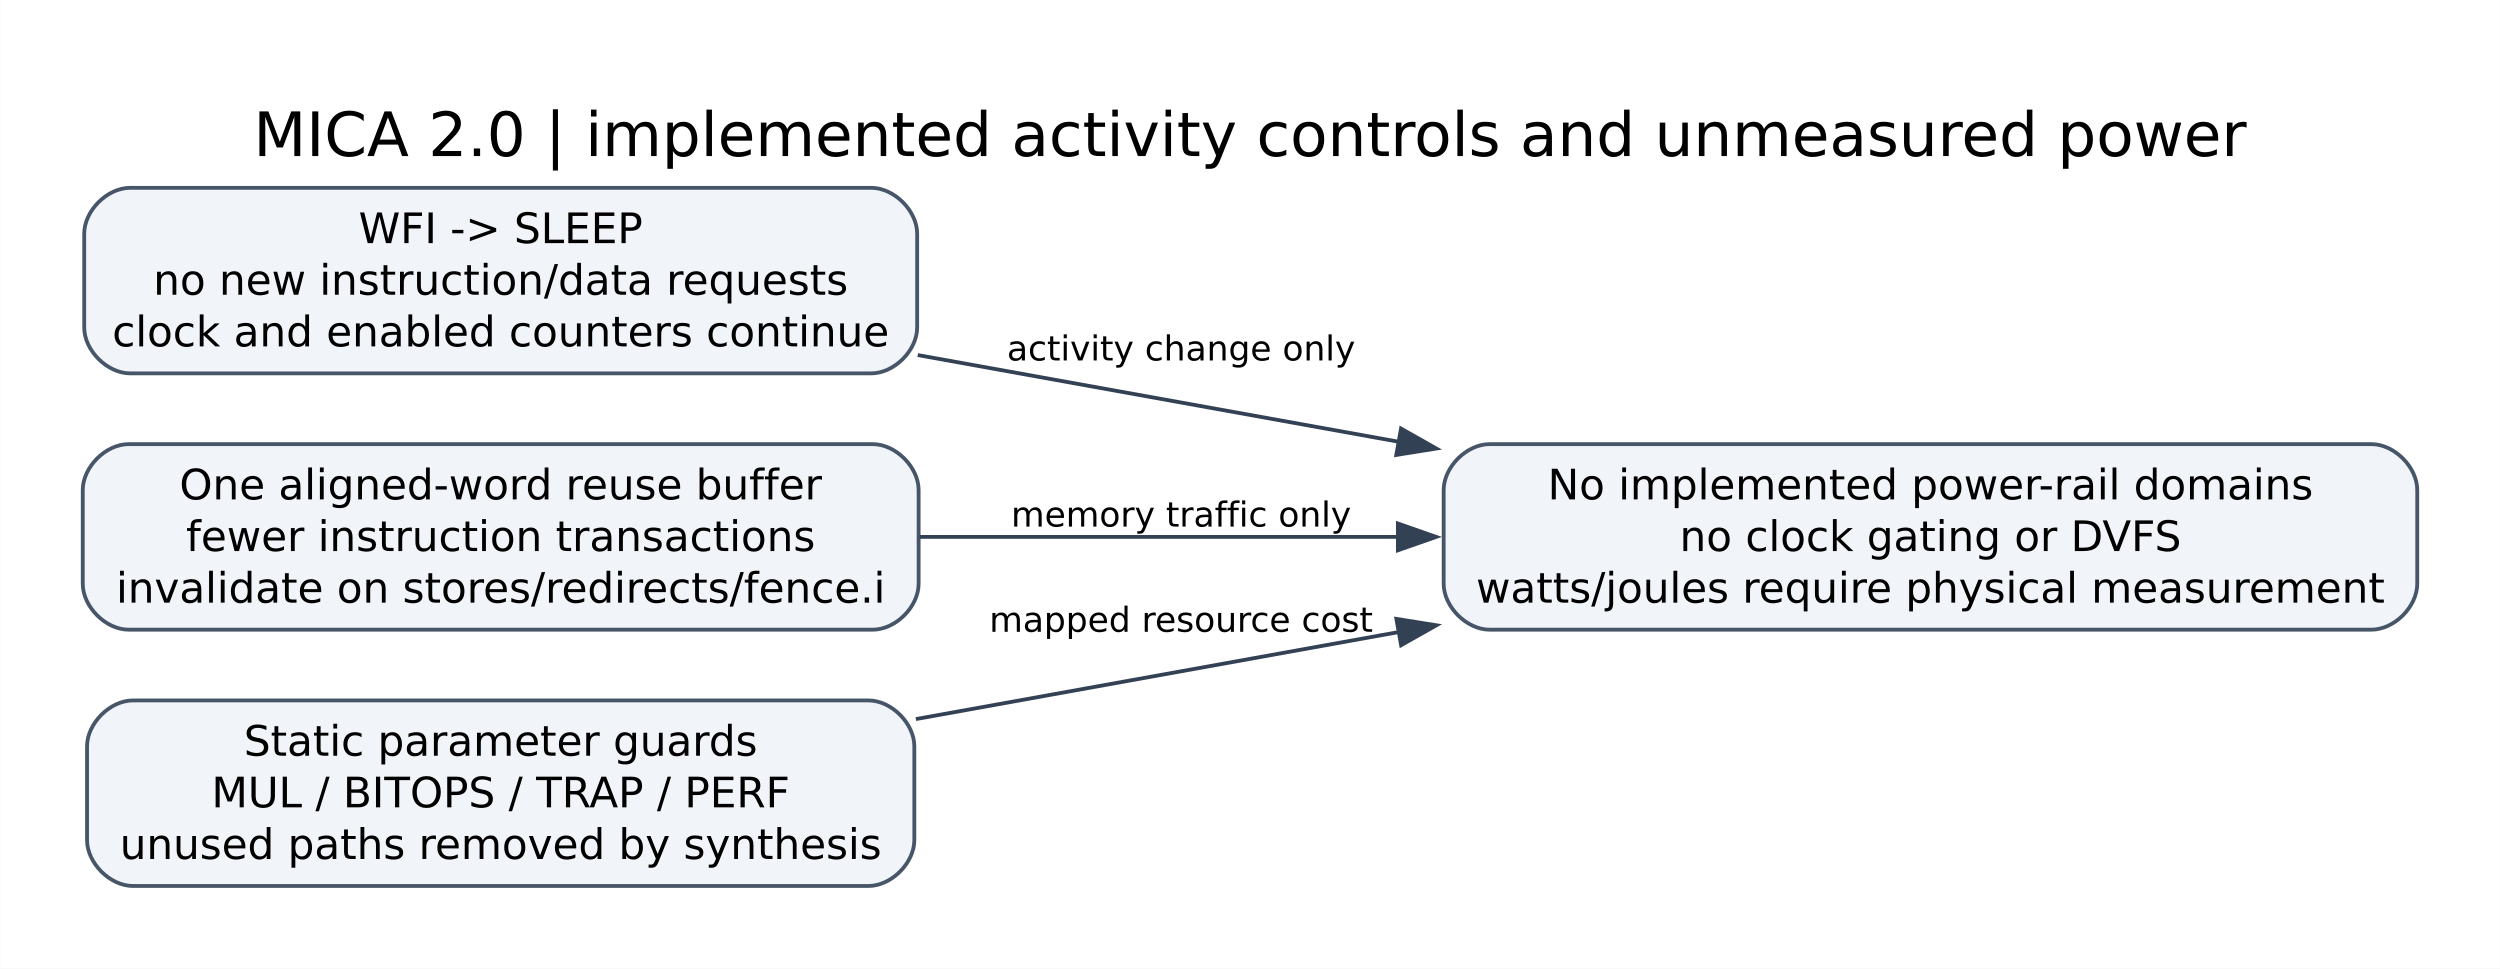
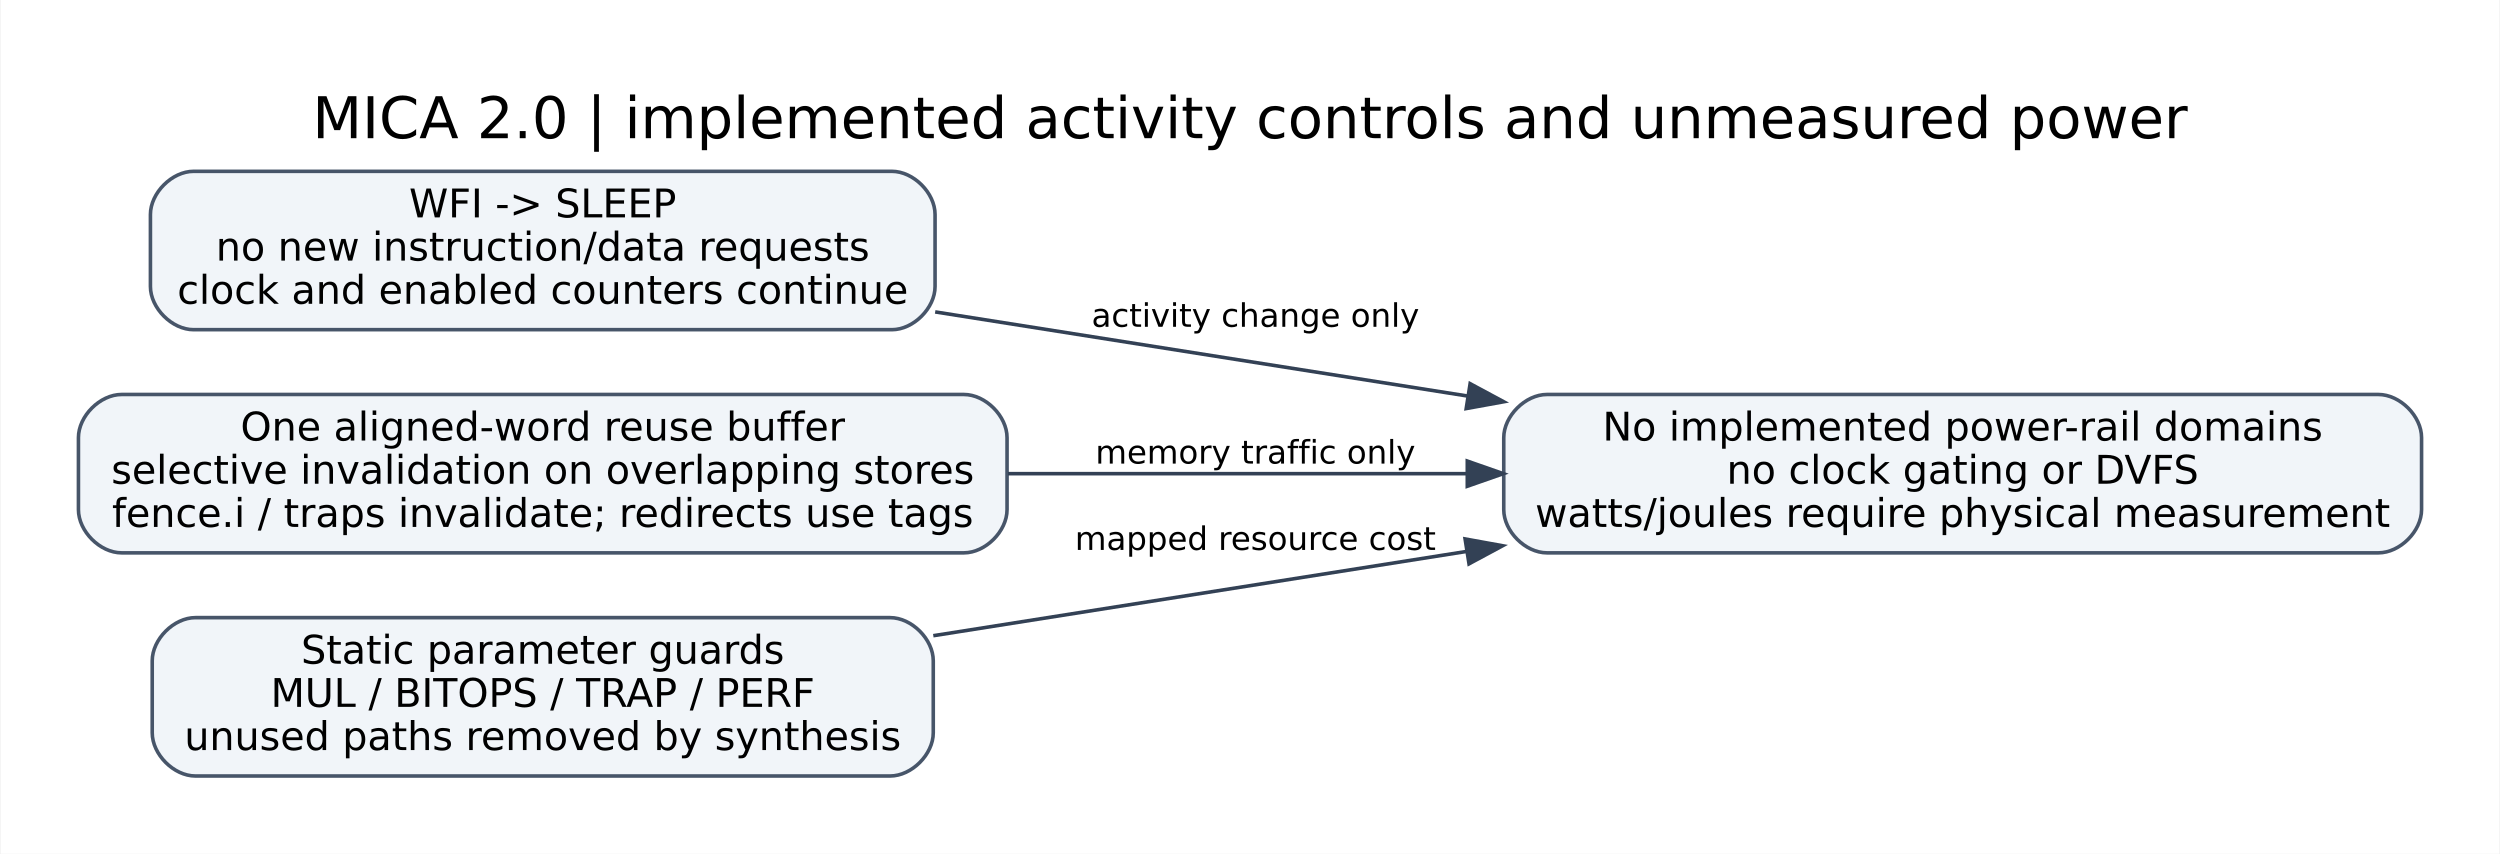
- <svg xmlns="http://www.w3.org/2000/svg" width="653pt" height="253pt" viewBox="0.00 0.00 653.45 253.20">
-   <g id="graph0" class="graph" transform="scale(1 1) rotate(0) translate(21.6 231.6)">
-     <polygon fill="white" stroke="none" points="-21.6,21.6 -21.6,-231.6 631.85,-231.6 631.85,21.6 -21.6,21.6" />
-     <text text-anchor="middle" x="305.12" y="-190.8" font-family="DejaVu Sans" font-size="16.00">MICA 2.0 | implemented activity controls and unmeasured power</text>
+ <svg xmlns="http://www.w3.org/2000/svg" width="694pt" height="237pt" viewBox="0.00 0.00 694.20 237.20">
+   <g id="graph0" class="graph" transform="scale(1 1) rotate(0) translate(21.6 215.6)">
+     <polygon fill="white" stroke="transparent" points="-21.6,21.6 -21.6,-215.6 672.6,-215.6 672.6,21.6 -21.6,21.6" />
+     <text text-anchor="middle" x="325.5" y="-177.2" font-family="DejaVu Sans" font-size="16.00">MICA 2.0 | implemented activity controls and unmeasured power</text>
    <g id="node1" class="node">
-       <path fill="#f1f5f9" stroke="#475569" d="M206.12,-182.5C206.12,-182.5 12.38,-182.5 12.38,-182.5 6.38,-182.5 0.38,-176.5 0.38,-170.5 0.38,-170.5 0.38,-146 0.38,-146 0.38,-140 6.38,-134 12.38,-134 12.38,-134 206.12,-134 206.12,-134 212.12,-134 218.12,-140 218.12,-146 218.12,-146 218.12,-170.5 218.12,-170.5 218.12,-176.5 212.12,-182.5 206.12,-182.5" />
-       <text text-anchor="middle" x="109.25" y="-168.05" font-family="DejaVu Sans" font-size="11.00">WFI -&gt; SLEEP</text>
-       <text text-anchor="middle" x="109.25" y="-154.55" font-family="DejaVu Sans" font-size="11.00">no new instruction/data requests</text>
-       <text text-anchor="middle" x="109.25" y="-141.05" font-family="DejaVu Sans" font-size="11.00">clock and enabled counters continue</text>
+       <path fill="#f1f5f9" stroke="#475569" d="M226,-168C226,-168 32,-168 32,-168 26,-168 20,-162 20,-156 20,-156 20,-136 20,-136 20,-130 26,-124 32,-124 32,-124 226,-124 226,-124 232,-124 238,-130 238,-136 238,-136 238,-156 238,-156 238,-162 232,-168 226,-168" />
+       <text text-anchor="middle" x="129" y="-155.2" font-family="DejaVu Sans" font-size="11.00">WFI -&gt; SLEEP</text>
+       <text text-anchor="middle" x="129" y="-143.2" font-family="DejaVu Sans" font-size="11.00">no new instruction/data requests</text>
+       <text text-anchor="middle" x="129" y="-131.2" font-family="DejaVu Sans" font-size="11.00">clock and enabled counters continue</text>
    </g>
    <g id="node4" class="node">
-       <path fill="#f1f5f9" stroke="#475569" d="M598.25,-115.5C598.25,-115.5 367.75,-115.5 367.75,-115.5 361.75,-115.5 355.75,-109.5 355.75,-103.5 355.75,-103.5 355.75,-79 355.75,-79 355.75,-73 361.75,-67 367.75,-67 367.75,-67 598.25,-67 598.25,-67 604.25,-67 610.25,-73 610.25,-79 610.25,-79 610.25,-103.5 610.25,-103.5 610.25,-109.5 604.25,-115.5 598.25,-115.5" />
-       <text text-anchor="middle" x="483" y="-101.05" font-family="DejaVu Sans" font-size="11.00">No implemented power-rail domains</text>
-       <text text-anchor="middle" x="483" y="-87.55" font-family="DejaVu Sans" font-size="11.00">no clock gating or DVFS</text>
-       <text text-anchor="middle" x="483" y="-74.05" font-family="DejaVu Sans" font-size="11.00">watts/joules require physical measurement</text>
+       <path fill="#f1f5f9" stroke="#475569" d="M639,-106C639,-106 408,-106 408,-106 402,-106 396,-100 396,-94 396,-94 396,-74 396,-74 396,-68 402,-62 408,-62 408,-62 639,-62 639,-62 645,-62 651,-68 651,-74 651,-74 651,-94 651,-94 651,-100 645,-106 639,-106" />
+       <text text-anchor="middle" x="523.5" y="-93.2" font-family="DejaVu Sans" font-size="11.00">No implemented power-rail domains</text>
+       <text text-anchor="middle" x="523.5" y="-81.2" font-family="DejaVu Sans" font-size="11.00">no clock gating or DVFS</text>
+       <text text-anchor="middle" x="523.5" y="-69.2" font-family="DejaVu Sans" font-size="11.00">watts/joules require physical measurement</text>
    </g>
    <g id="edge1" class="edge">
-       <path fill="none" stroke="#334155" d="M218.27,-138.78C257.55,-131.7 302.48,-123.6 344,-116.12" />
-       <polygon fill="#334155" stroke="#334155" points="344.61,-119.57 353.83,-114.35 343.37,-112.68 344.61,-119.57" />
-       <text text-anchor="middle" x="287.12" y="-137.37" font-family="DejaVu Sans" font-size="9.00">activity change only</text>
+       <path fill="none" stroke="#334155" d="M238.03,-128.94C283.78,-121.71 337.61,-113.21 386.06,-105.55" />
+       <polygon fill="#334155" stroke="#334155" points="386.66,-109 395.99,-103.98 385.57,-102.09 386.66,-109" />
+       <text text-anchor="middle" x="327" y="-124.8" font-family="DejaVu Sans" font-size="9.00">activity change only</text>
    </g>
    <g id="node2" class="node">
-       <path fill="#f1f5f9" stroke="#475569" d="M206.5,-115.5C206.5,-115.5 12,-115.5 12,-115.5 6,-115.5 0,-109.5 0,-103.5 0,-103.5 0,-79 0,-79 0,-73 6,-67 12,-67 12,-67 206.5,-67 206.5,-67 212.5,-67 218.5,-73 218.5,-79 218.5,-79 218.5,-103.5 218.5,-103.5 218.5,-109.5 212.5,-115.5 206.5,-115.5" />
-       <text text-anchor="middle" x="109.25" y="-101.05" font-family="DejaVu Sans" font-size="11.00">One aligned-word reuse buffer</text>
-       <text text-anchor="middle" x="109.25" y="-87.55" font-family="DejaVu Sans" font-size="11.00">fewer instruction transactions</text>
-       <text text-anchor="middle" x="109.25" y="-74.05" font-family="DejaVu Sans" font-size="11.00">invalidate on stores/redirects/fence.i</text>
+       <path fill="#f1f5f9" stroke="#475569" d="M246,-106C246,-106 12,-106 12,-106 6,-106 0,-100 0,-94 0,-94 0,-74 0,-74 0,-68 6,-62 12,-62 12,-62 246,-62 246,-62 252,-62 258,-68 258,-74 258,-74 258,-94 258,-94 258,-100 252,-106 246,-106" />
+       <text text-anchor="middle" x="129" y="-93.2" font-family="DejaVu Sans" font-size="11.00">One aligned-word reuse buffer</text>
+       <text text-anchor="middle" x="129" y="-81.2" font-family="DejaVu Sans" font-size="11.00">selective invalidation on overlapping stores</text>
+       <text text-anchor="middle" x="129" y="-69.2" font-family="DejaVu Sans" font-size="11.00">fence.i / traps invalidate; redirects use tags</text>
    </g>
    <g id="edge2" class="edge">
-       <path fill="none" stroke="#334155" d="M218.77,-91.25C257.94,-91.25 302.68,-91.25 344.03,-91.25" />
-       <polygon fill="#334155" stroke="#334155" points="343.79,-94.75 353.79,-91.25 343.79,-87.75 343.79,-94.75" />
-       <text text-anchor="middle" x="287.12" y="-93.95" font-family="DejaVu Sans" font-size="9.00">memory traffic only</text>
+       <path fill="none" stroke="#334155" d="M258.25,-84C299.05,-84 344.33,-84 385.72,-84" />
+       <polygon fill="#334155" stroke="#334155" points="385.87,-87.5 395.87,-84 385.87,-80.5 385.87,-87.5" />
+       <text text-anchor="middle" x="327" y="-86.8" font-family="DejaVu Sans" font-size="9.00">memory traffic only</text>
    </g>
    <g id="node3" class="node">
-       <path fill="#f1f5f9" stroke="#475569" d="M205.38,-48.5C205.38,-48.5 13.12,-48.5 13.12,-48.5 7.12,-48.5 1.12,-42.5 1.12,-36.5 1.12,-36.5 1.12,-12 1.12,-12 1.12,-6 7.12,0 13.12,0 13.12,0 205.38,0 205.38,0 211.38,0 217.38,-6 217.38,-12 217.38,-12 217.38,-36.5 217.38,-36.5 217.38,-42.5 211.38,-48.5 205.38,-48.5" />
-       <text text-anchor="middle" x="109.25" y="-34.05" font-family="DejaVu Sans" font-size="11.00">Static parameter guards</text>
-       <text text-anchor="middle" x="109.25" y="-20.55" font-family="DejaVu Sans" font-size="11.00">MUL / BITOPS / TRAP / PERF</text>
-       <text text-anchor="middle" x="109.25" y="-7.05" font-family="DejaVu Sans" font-size="11.00">unused paths removed by synthesis</text>
+       <path fill="#f1f5f9" stroke="#475569" d="M225.5,-44C225.5,-44 32.5,-44 32.5,-44 26.5,-44 20.5,-38 20.5,-32 20.5,-32 20.5,-12 20.5,-12 20.5,-6 26.5,0 32.5,0 32.5,0 225.5,0 225.5,0 231.5,0 237.5,-6 237.5,-12 237.5,-12 237.5,-32 237.5,-32 237.5,-38 231.5,-44 225.5,-44" />
+       <text text-anchor="middle" x="129" y="-31.2" font-family="DejaVu Sans" font-size="11.00">Static parameter guards</text>
+       <text text-anchor="middle" x="129" y="-19.2" font-family="DejaVu Sans" font-size="11.00">MUL / BITOPS / TRAP / PERF</text>
+       <text text-anchor="middle" x="129" y="-7.2" font-family="DejaVu Sans" font-size="11.00">unused paths removed by synthesis</text>
    </g>
    <g id="edge3" class="edge">
-       <path fill="none" stroke="#334155" d="M217.78,-43.63C257.24,-50.74 302.48,-58.9 344.24,-66.42" />
-       <polygon fill="#334155" stroke="#334155" points="343.39,-69.82 353.85,-68.15 344.63,-62.94 343.39,-69.82" />
-       <text text-anchor="middle" x="287.12" y="-66.45" font-family="DejaVu Sans" font-size="9.00">mapped resource cost</text>
+       <path fill="none" stroke="#334155" d="M237.51,-38.98C283.27,-46.21 337.18,-54.73 385.73,-62.4" />
+       <polygon fill="#334155" stroke="#334155" points="385.26,-65.86 395.68,-63.97 386.35,-58.95 385.26,-65.86" />
+       <text text-anchor="middle" x="327" y="-62.8" font-family="DejaVu Sans" font-size="9.00">mapped resource cost</text>
    </g>
  </g>
</svg>
